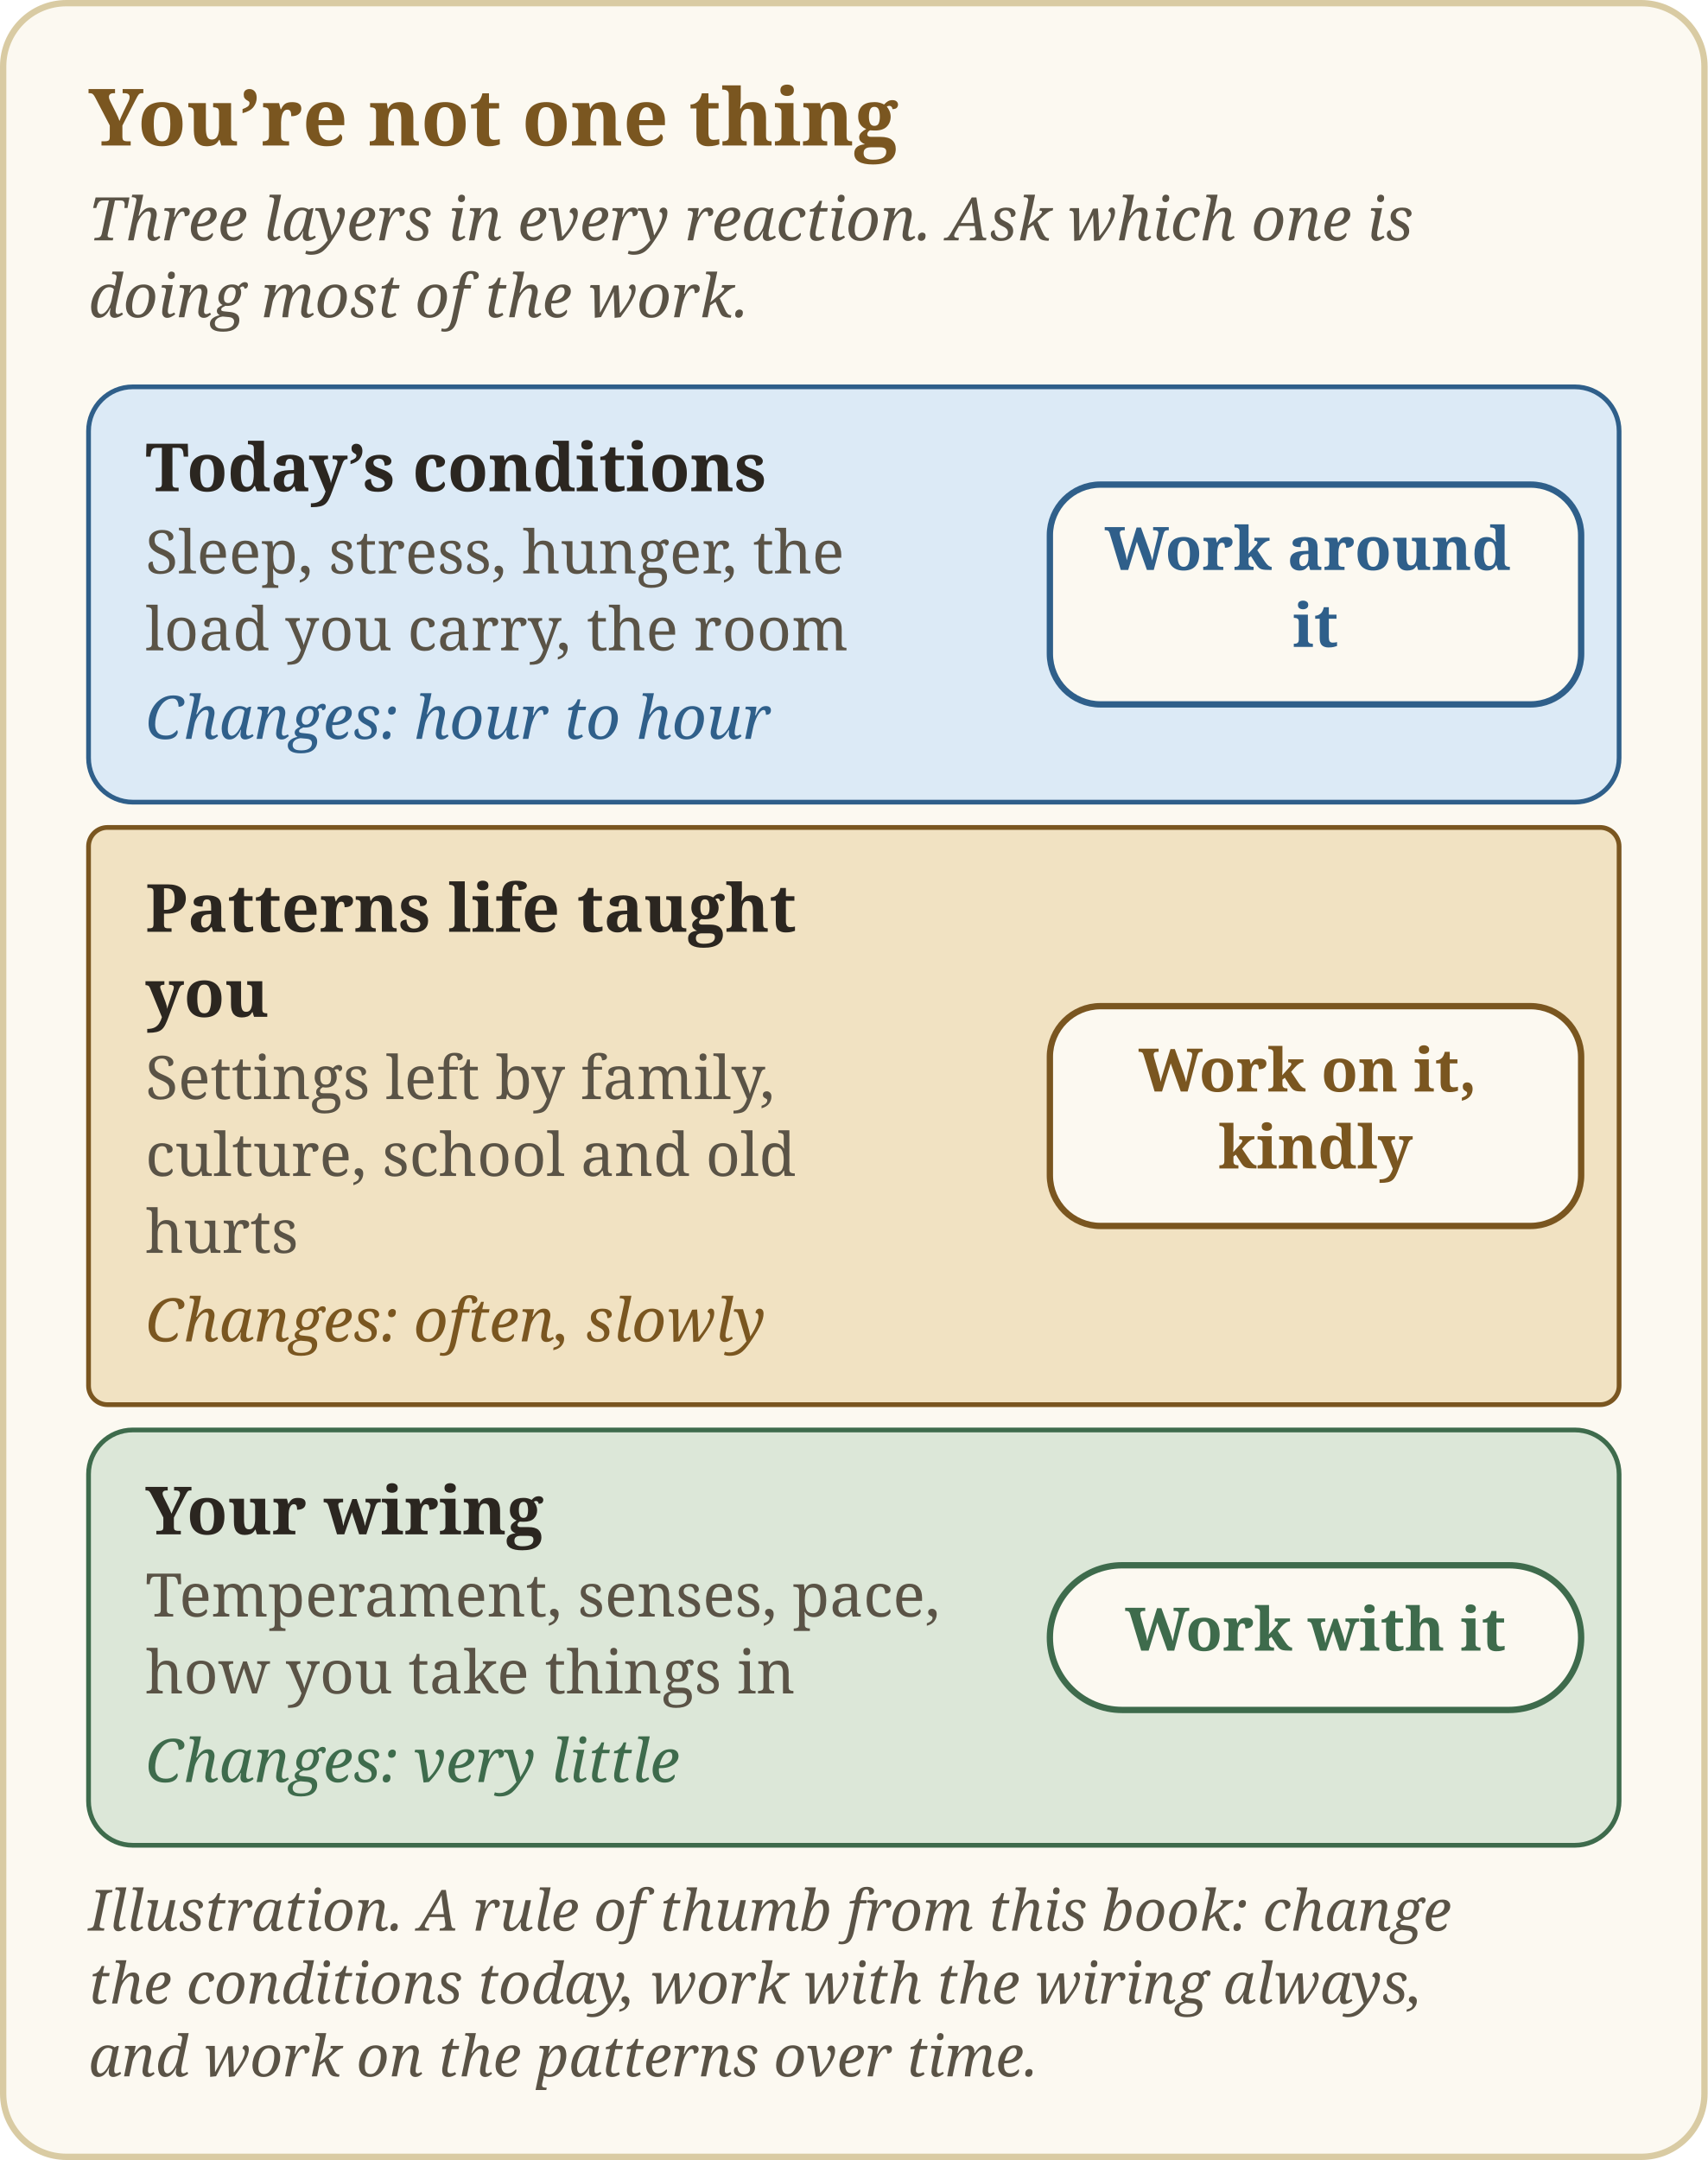
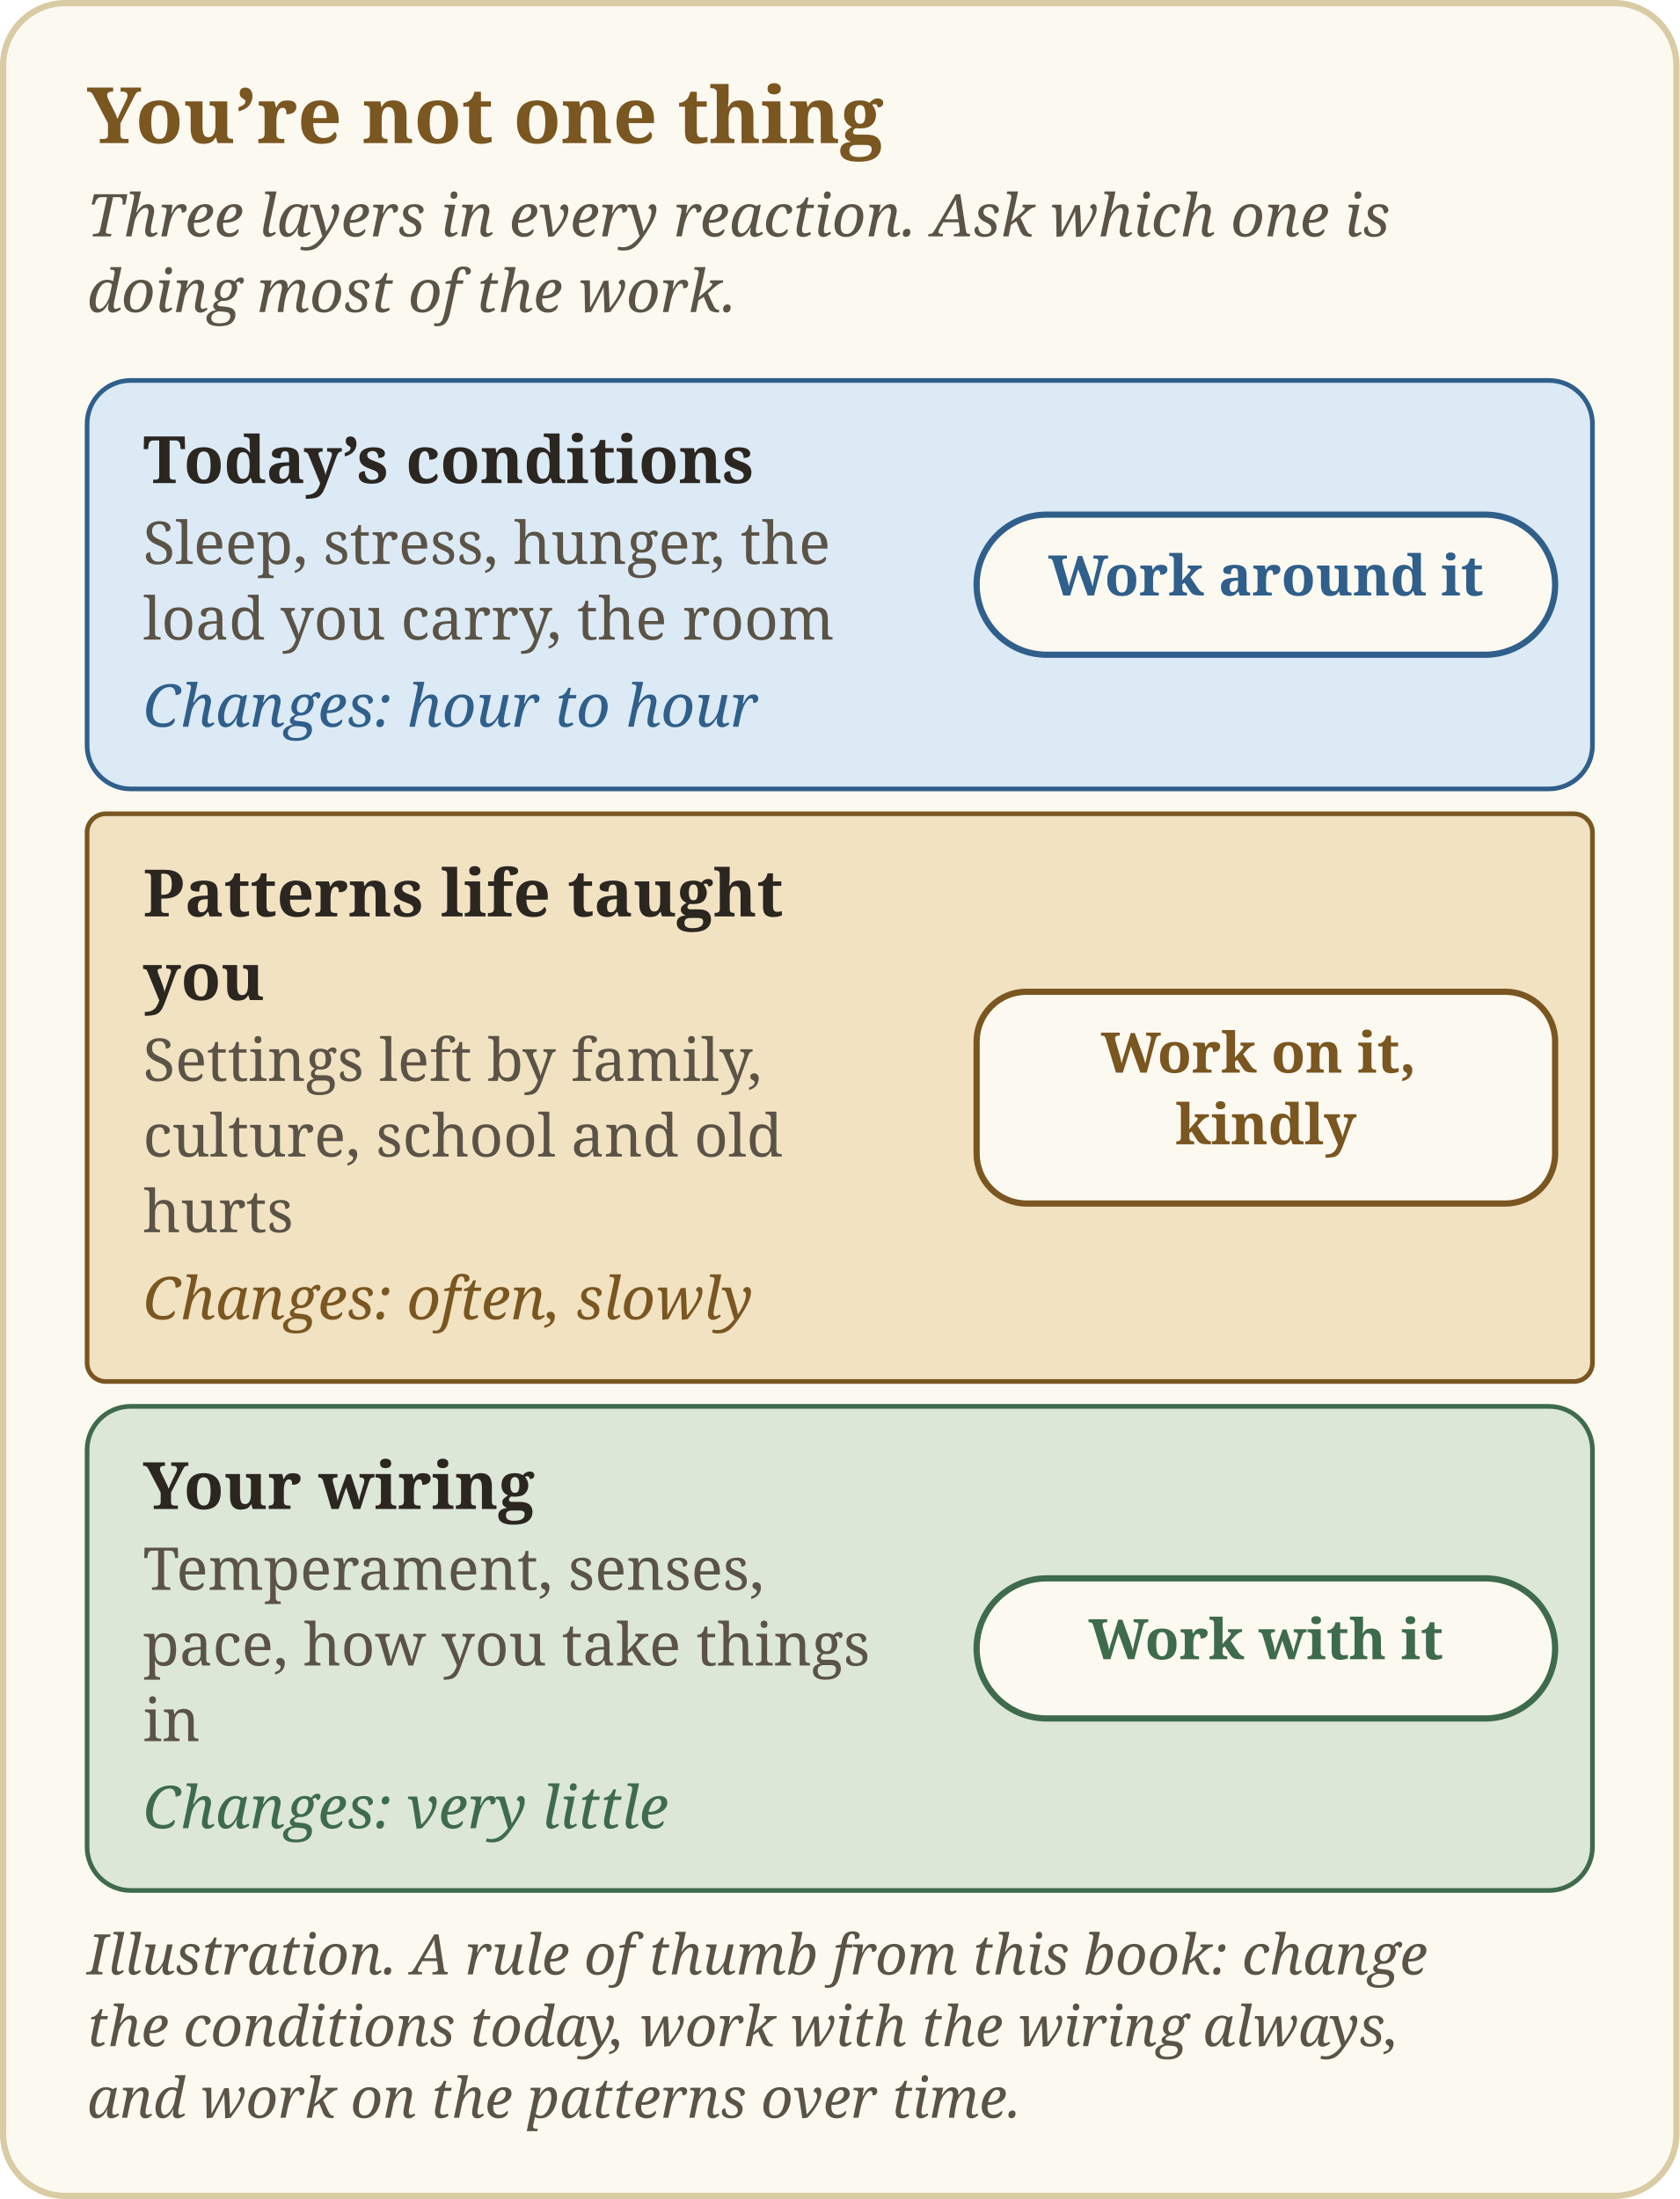
- <svg xmlns="http://www.w3.org/2000/svg" viewBox="0 0 540 683" width="540" height="683" role="img" aria-labelledby="fig-then-layers-t fig-then-layers-d" font-family="Lora, Georgia, serif" fill="#2B2620">
-   <rect x="1" y="1" width="538" height="681" rx="20" fill="#FCF9F1" stroke="#D9CBA3" stroke-width="2" />
+ <svg xmlns="http://www.w3.org/2000/svg" viewBox="0 0 540 707" width="540" height="707" role="img" aria-labelledby="fig-then-layers-t fig-then-layers-d" font-family="Lora, Georgia, serif" fill="#2B2620">
+   <rect x="1" y="1" width="538" height="705" rx="20" fill="#FCF9F1" stroke="#D9CBA3" stroke-width="2" />
  <text x="28" y="46" font-size="25" font-weight="bold" fill="#7A5620">You’re not one thing</text>
  <text x="28" y="76" font-size="19" font-style="italic" fill="#5A5346">
    <tspan x="28" dy="0">Three layers in every reaction. Ask which one is</tspan>
    <tspan x="28" dy="24.32">doing most of the work.</tspan>
  </text>
  <rect x="28" y="122.32" width="484" height="131.32" rx="14" fill="#DCEAF6" stroke="#2F5F8A" stroke-width="1.5" />
  <text x="46" y="155.32" font-size="21" font-weight="bold">Today’s conditions</text>
  <text x="46" y="181.32" font-size="19" fill="#5A5346">
    <tspan x="46" dy="0">Sleep, stress, hunger, the</tspan>
    <tspan x="46" dy="24.32">load you carry, the room</tspan>
  </text>
  <text x="46" y="233.64" font-size="19" font-style="italic" fill="#2F5F8A">Changes: hour to hour</text>
-   <rect x="332" y="153.23" width="168" height="69.5" rx="16" fill="#FCF9F1" stroke="#2F5F8A" stroke-width="2" />
-   <text x="416" y="180.23" font-size="19" font-weight="bold" fill="#2F5F8A" text-anchor="middle">
-     <tspan x="416" dy="0">Work around</tspan>
-     <tspan x="416" dy="24.32">it</tspan>
-   </text>
+   <rect x="314" y="165.46" width="186" height="45.04" rx="22.52" fill="#FCF9F1" stroke="#2F5F8A" stroke-width="2" />
+   <text x="407" y="191.46" font-size="18" font-weight="bold" fill="#2F5F8A" text-anchor="middle">Work around it</text>
  <rect x="28" y="261.64" width="484" height="182.52" rx="6" fill="#F1E2C2" stroke="#7A5620" stroke-width="1.5" />
  <text x="46" y="294.64" font-size="21" font-weight="bold">
    <tspan x="46" dy="0">Patterns life taught</tspan>
    <tspan x="46" dy="26.88">you</tspan>
  </text>
  <text x="46" y="347.52" font-size="19" fill="#5A5346">
    <tspan x="46" dy="0">Settings left by family,</tspan>
    <tspan x="46" dy="24.32">culture, school and old</tspan>
    <tspan x="46" dy="24.32">hurts</tspan>
  </text>
  <text x="46" y="424.16" font-size="19" font-style="italic" fill="#7A5620">Changes: often, slowly</text>
-   <rect x="332" y="318.15" width="168" height="69.5" rx="16" fill="#FCF9F1" stroke="#7A5620" stroke-width="2" />
-   <text x="416" y="345.15" font-size="19" font-weight="bold" fill="#7A5620" text-anchor="middle">
-     <tspan x="416" dy="0">Work on it,</tspan>
-     <tspan x="416" dy="24.32">kindly</tspan>
+   <rect x="314" y="318.86" width="186" height="68.08" rx="16" fill="#FCF9F1" stroke="#7A5620" stroke-width="2" />
+   <text x="407" y="344.86" font-size="18" font-weight="bold" fill="#7A5620" text-anchor="middle">
+     <tspan x="407" dy="0">Work on it,</tspan>
+     <tspan x="407" dy="23.04">kindly</tspan>
  </text>
-   <rect x="28" y="452.16" width="484" height="131.32" rx="14" fill="#DCE7D8" stroke="#3E6B4C" stroke-width="1.5" />
+   <rect x="28" y="452.16" width="484" height="155.64" rx="14" fill="#DCE7D8" stroke="#3E6B4C" stroke-width="1.5" />
  <text x="46" y="485.16" font-size="21" font-weight="bold">Your wiring</text>
  <text x="46" y="511.16" font-size="19" fill="#5A5346">
-     <tspan x="46" dy="0">Temperament, senses, pace,</tspan>
-     <tspan x="46" dy="24.32">how you take things in</tspan>
+     <tspan x="46" dy="0">Temperament, senses,</tspan>
+     <tspan x="46" dy="24.32">pace, how you take things</tspan>
+     <tspan x="46" dy="24.32">in</tspan>
  </text>
-   <text x="46" y="563.48" font-size="19" font-style="italic" fill="#3E6B4C">Changes: very little</text>
-   <rect x="332" y="494.945" width="168" height="45.75" rx="22.875" fill="#FCF9F1" stroke="#3E6B4C" stroke-width="2" />
-   <text x="416" y="521.945" font-size="19" font-weight="bold" fill="#3E6B4C" text-anchor="middle">Work with it</text>
-   <text x="28" y="610.48" font-size="18" font-style="italic" fill="#5A5346">
+   <text x="46" y="587.8" font-size="19" font-style="italic" fill="#3E6B4C">Changes: very little</text>
+   <rect x="314" y="507.46" width="186" height="45.04" rx="22.52" fill="#FCF9F1" stroke="#3E6B4C" stroke-width="2" />
+   <text x="407" y="533.46" font-size="18" font-weight="bold" fill="#3E6B4C" text-anchor="middle">Work with it</text>
+   <text x="28" y="634.8" font-size="18" font-style="italic" fill="#5A5346">
    <tspan x="28" dy="0">Illustration. A rule of thumb from this book: change</tspan>
    <tspan x="28" dy="23.04">the conditions today, work with the wiring always,</tspan>
    <tspan x="28" dy="23.04">and work on the patterns over time.</tspan>
  </text>
</svg>
